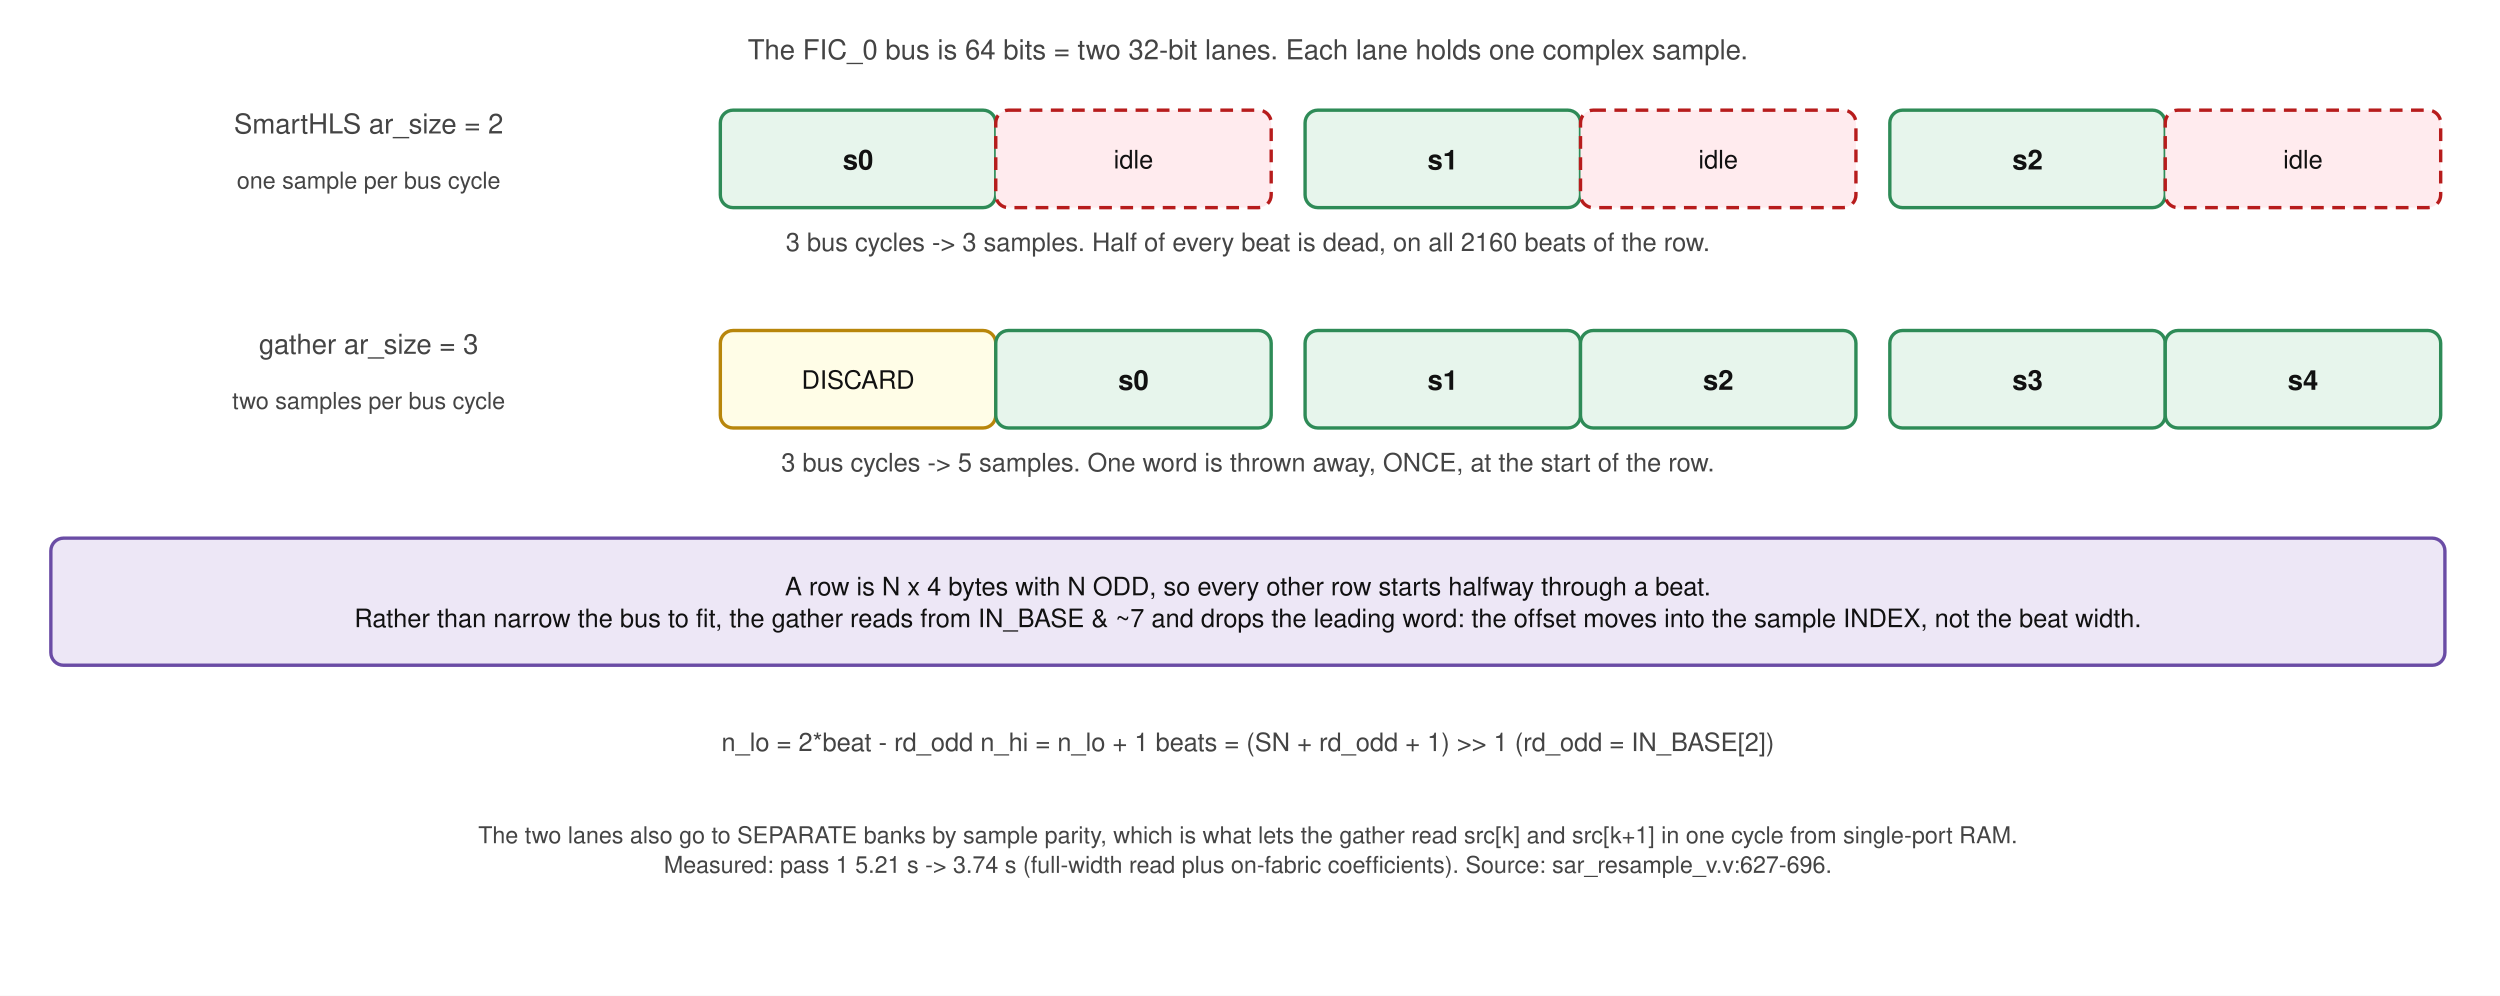
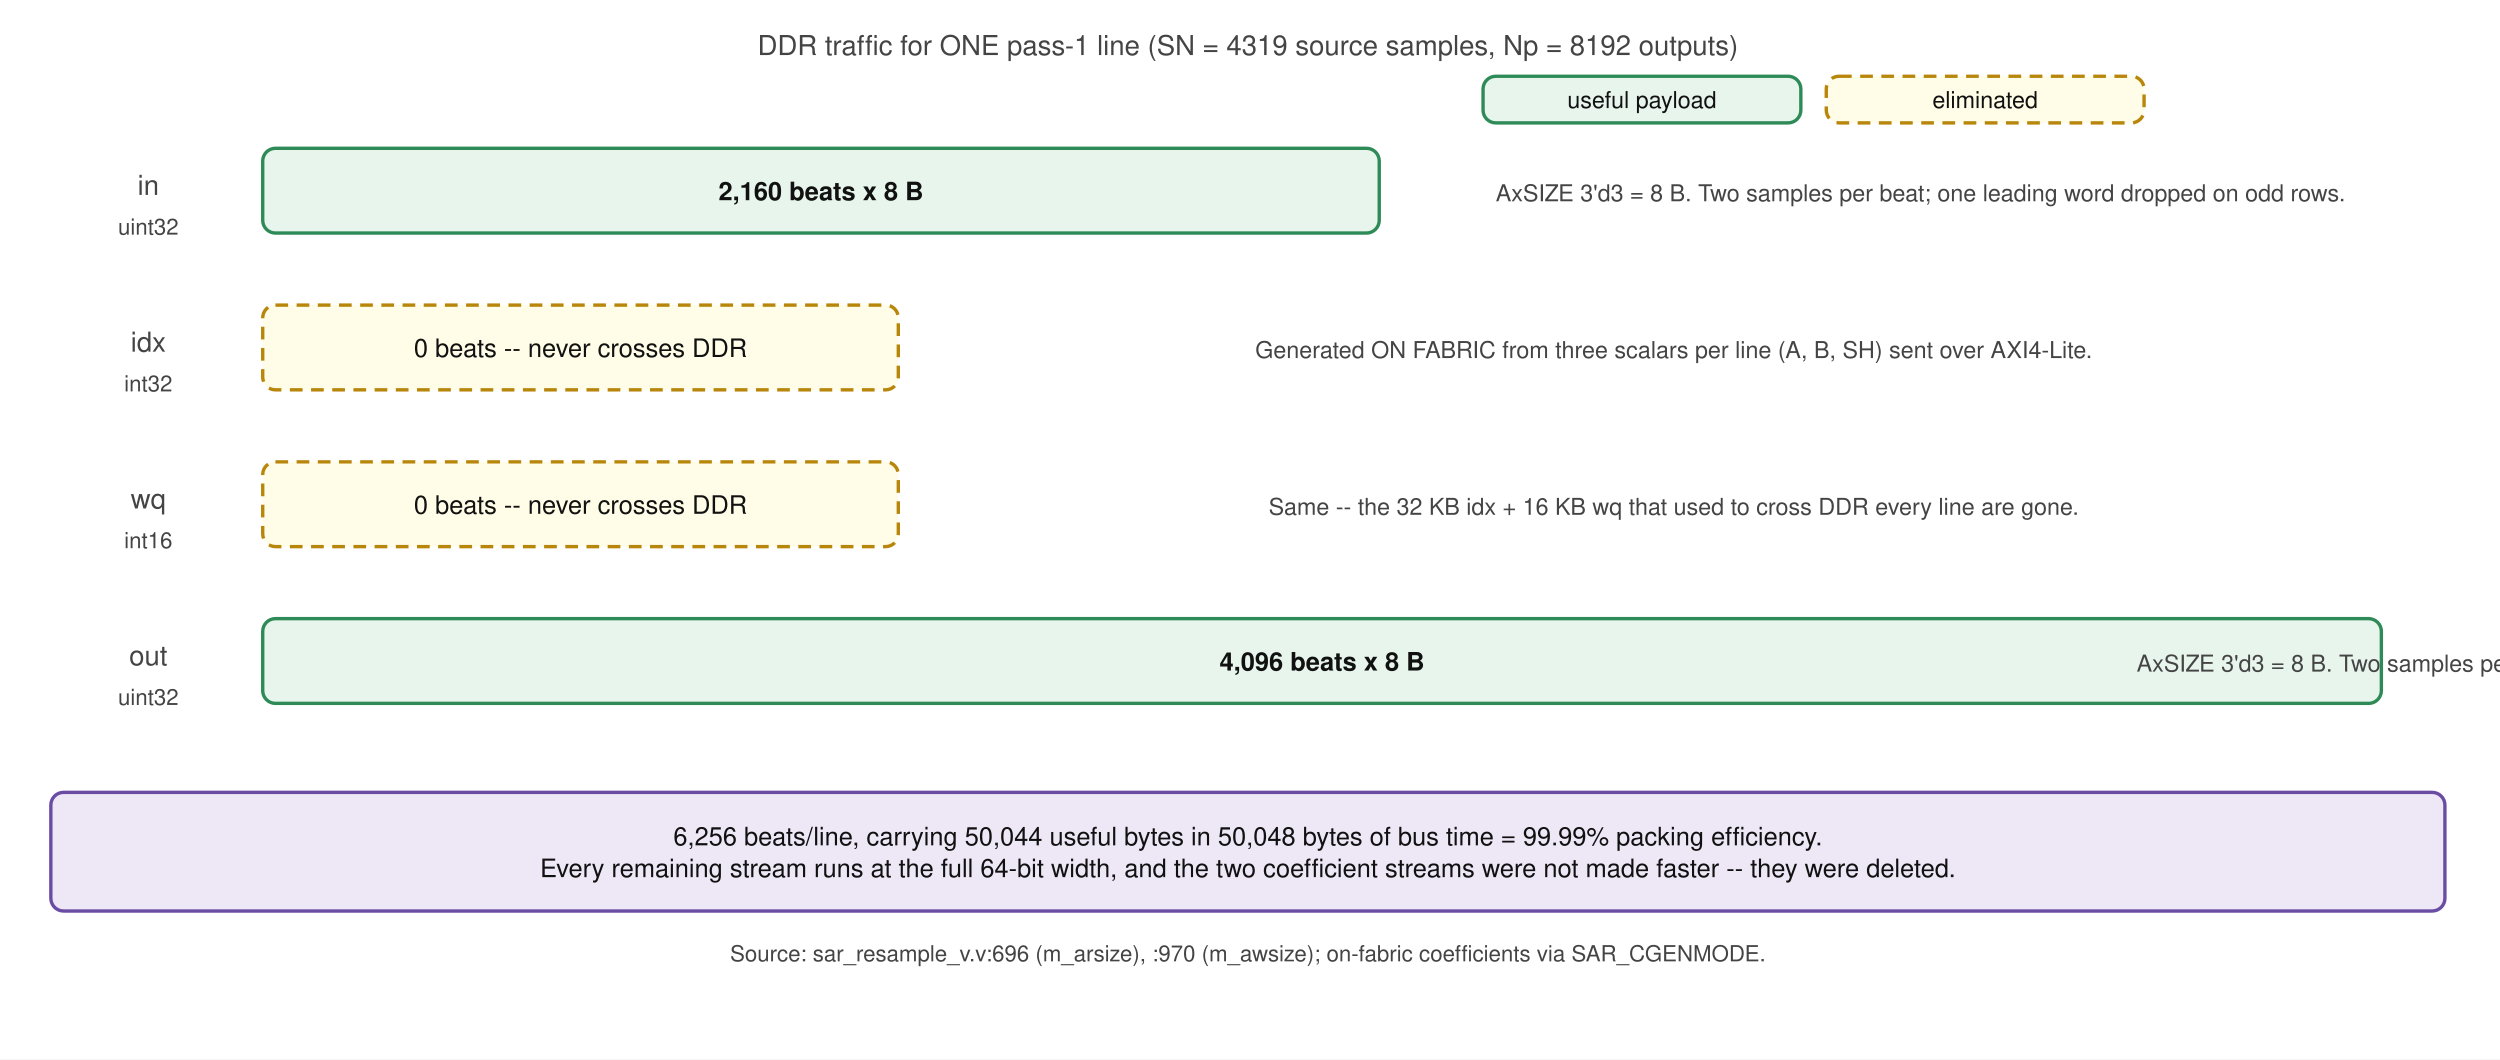
- <svg xmlns="http://www.w3.org/2000/svg" width="1180" height="470" viewBox="0 0 1180 470" content="&lt;mxfile host=&quot;make_diagrams.py&quot; type=&quot;device&quot;&gt;&lt;diagram name=&quot;AXI beat packing&quot; id=&quot;d0&quot;&gt;&lt;mxGraphModel dx=&quot;800&quot; dy=&quot;600&quot; grid=&quot;1&quot; gridSize=&quot;10&quot; guides=&quot;1&quot; tooltips=&quot;1&quot; connect=&quot;1&quot; arrows=&quot;1&quot; fold=&quot;1&quot; page=&quot;1&quot; pageScale=&quot;1&quot; pageWidth=&quot;1180&quot; pageHeight=&quot;470&quot; math=&quot;0&quot; shadow=&quot;0&quot;&gt;&lt;root&gt;&lt;mxCell id=&quot;0&quot; /&gt;&lt;mxCell id=&quot;1&quot; parent=&quot;0&quot; /&gt;&lt;mxCell id=&quot;t&quot; value=&quot;The FIC_0 bus is 64 bits = two 32-bit lanes. Each lane holds one complex sample.&quot; style=&quot;text;html=1;strokeColor=none;fillColor=none;align=center;verticalAlign=middle;fontSize=13;fontFamily=Helvetica;&quot; vertex=&quot;1&quot; parent=&quot;1&quot;&gt;&lt;mxGeometry x=&quot;24&quot; y=&quot;12&quot; width=&quot;1130&quot; height=&quot;22&quot; as=&quot;geometry&quot; /&gt;&lt;/mxCell&gt;&lt;mxCell id=&quot;h1&quot; value=&quot;SmartHLS   ar_size = 2&quot; style=&quot;text;html=1;strokeColor=none;fillColor=none;align=center;verticalAlign=middle;fontSize=13;fontFamily=Helvetica;&quot; vertex=&quot;1&quot; parent=&quot;1&quot;&gt;&lt;mxGeometry x=&quot;24&quot; y=&quot;48&quot; width=&quot;300&quot; height=&quot;20&quot; as=&quot;geometry&quot; /&gt;&lt;/mxCell&gt;&lt;mxCell id=&quot;h1b&quot; value=&quot;one sample per bus cycle&quot; style=&quot;text;html=1;strokeColor=none;fillColor=none;align=center;verticalAlign=middle;fontSize=11;fontFamily=Helvetica;&quot; vertex=&quot;1&quot; parent=&quot;1&quot;&gt;&lt;mxGeometry x=&quot;24&quot; y=&quot;68&quot; width=&quot;300&quot; height=&quot;34&quot; as=&quot;geometry&quot; /&gt;&lt;/mxCell&gt;&lt;mxCell id=&quot;o0&quot; value=&quot;s0&quot; style=&quot;rounded=1;whiteSpace=wrap;html=1;fillColor=#E7F5EC;strokeColor=#2E8B57;fontSize=13;fontFamily=Helvetica;align=center;verticalAlign=middle;fontStyle=1;&quot; vertex=&quot;1&quot; parent=&quot;1&quot;&gt;&lt;mxGeometry x=&quot;340&quot; y=&quot;52&quot; width=&quot;130&quot; height=&quot;46&quot; as=&quot;geometry&quot; /&gt;&lt;/mxCell&gt;&lt;mxCell id=&quot;ow0&quot; value=&quot;idle&quot; style=&quot;rounded=1;whiteSpace=wrap;html=1;fillColor=#FFEBEE;strokeColor=#B71C1C;fontSize=12;fontFamily=Helvetica;align=center;verticalAlign=middle;dashed=1;&quot; vertex=&quot;1&quot; parent=&quot;1&quot;&gt;&lt;mxGeometry x=&quot;470&quot; y=&quot;52&quot; width=&quot;130&quot; height=&quot;46&quot; as=&quot;geometry&quot; /&gt;&lt;/mxCell&gt;&lt;mxCell id=&quot;o1&quot; value=&quot;s1&quot; style=&quot;rounded=1;whiteSpace=wrap;html=1;fillColor=#E7F5EC;strokeColor=#2E8B57;fontSize=13;fontFamily=Helvetica;align=center;verticalAlign=middle;fontStyle=1;&quot; vertex=&quot;1&quot; parent=&quot;1&quot;&gt;&lt;mxGeometry x=&quot;616&quot; y=&quot;52&quot; width=&quot;130&quot; height=&quot;46&quot; as=&quot;geometry&quot; /&gt;&lt;/mxCell&gt;&lt;mxCell id=&quot;ow1&quot; value=&quot;idle&quot; style=&quot;rounded=1;whiteSpace=wrap;html=1;fillColor=#FFEBEE;strokeColor=#B71C1C;fontSize=12;fontFamily=Helvetica;align=center;verticalAlign=middle;dashed=1;&quot; vertex=&quot;1&quot; parent=&quot;1&quot;&gt;&lt;mxGeometry x=&quot;746&quot; y=&quot;52&quot; width=&quot;130&quot; height=&quot;46&quot; as=&quot;geometry&quot; /&gt;&lt;/mxCell&gt;&lt;mxCell id=&quot;o2&quot; value=&quot;s2&quot; style=&quot;rounded=1;whiteSpace=wrap;html=1;fillColor=#E7F5EC;strokeColor=#2E8B57;fontSize=13;fontFamily=Helvetica;align=center;verticalAlign=middle;fontStyle=1;&quot; vertex=&quot;1&quot; parent=&quot;1&quot;&gt;&lt;mxGeometry x=&quot;892&quot; y=&quot;52&quot; width=&quot;130&quot; height=&quot;46&quot; as=&quot;geometry&quot; /&gt;&lt;/mxCell&gt;&lt;mxCell id=&quot;ow2&quot; value=&quot;idle&quot; style=&quot;rounded=1;whiteSpace=wrap;html=1;fillColor=#FFEBEE;strokeColor=#B71C1C;fontSize=12;fontFamily=Helvetica;align=center;verticalAlign=middle;dashed=1;&quot; vertex=&quot;1&quot; parent=&quot;1&quot;&gt;&lt;mxGeometry x=&quot;1022&quot; y=&quot;52&quot; width=&quot;130&quot; height=&quot;46&quot; as=&quot;geometry&quot; /&gt;&lt;/mxCell&gt;&lt;mxCell id=&quot;n1&quot; value=&quot;3 bus cycles  -&amp;gt;  3 samples.   Half of every beat is dead, on all 2160 beats of the row.&quot; style=&quot;text;html=1;strokeColor=none;fillColor=none;align=center;verticalAlign=middle;fontSize=12;fontFamily=Helvetica;&quot; vertex=&quot;1&quot; parent=&quot;1&quot;&gt;&lt;mxGeometry x=&quot;24&quot; y=&quot;104&quot; width=&quot;1130&quot; height=&quot;20&quot; as=&quot;geometry&quot; /&gt;&lt;/mxCell&gt;&lt;mxCell id=&quot;h2&quot; value=&quot;gather   ar_size = 3&quot; style=&quot;text;html=1;strokeColor=none;fillColor=none;align=center;verticalAlign=middle;fontSize=13;fontFamily=Helvetica;&quot; vertex=&quot;1&quot; parent=&quot;1&quot;&gt;&lt;mxGeometry x=&quot;24&quot; y=&quot;152&quot; width=&quot;300&quot; height=&quot;20&quot; as=&quot;geometry&quot; /&gt;&lt;/mxCell&gt;&lt;mxCell id=&quot;h2b&quot; value=&quot;two samples per bus cycle&quot; style=&quot;text;html=1;strokeColor=none;fillColor=none;align=center;verticalAlign=middle;fontSize=11;fontFamily=Helvetica;&quot; vertex=&quot;1&quot; parent=&quot;1&quot;&gt;&lt;mxGeometry x=&quot;24&quot; y=&quot;172&quot; width=&quot;300&quot; height=&quot;34&quot; as=&quot;geometry&quot; /&gt;&lt;/mxCell&gt;&lt;mxCell id=&quot;nl0&quot; value=&quot;DISCARD&quot; style=&quot;rounded=1;whiteSpace=wrap;html=1;fillColor=#FFFDE7;strokeColor=#B8860B;fontSize=12;fontFamily=Helvetica;align=center;verticalAlign=middle;&quot; vertex=&quot;1&quot; parent=&quot;1&quot;&gt;&lt;mxGeometry x=&quot;340&quot; y=&quot;156&quot; width=&quot;130&quot; height=&quot;46&quot; as=&quot;geometry&quot; /&gt;&lt;/mxCell&gt;&lt;mxCell id=&quot;nh0&quot; value=&quot;s0&quot; style=&quot;rounded=1;whiteSpace=wrap;html=1;fillColor=#E7F5EC;strokeColor=#2E8B57;fontSize=13;fontFamily=Helvetica;align=center;verticalAlign=middle;fontStyle=1;&quot; vertex=&quot;1&quot; parent=&quot;1&quot;&gt;&lt;mxGeometry x=&quot;470&quot; y=&quot;156&quot; width=&quot;130&quot; height=&quot;46&quot; as=&quot;geometry&quot; /&gt;&lt;/mxCell&gt;&lt;mxCell id=&quot;nl1&quot; value=&quot;s1&quot; style=&quot;rounded=1;whiteSpace=wrap;html=1;fillColor=#E7F5EC;strokeColor=#2E8B57;fontSize=13;fontFamily=Helvetica;align=center;verticalAlign=middle;fontStyle=1;&quot; vertex=&quot;1&quot; parent=&quot;1&quot;&gt;&lt;mxGeometry x=&quot;616&quot; y=&quot;156&quot; width=&quot;130&quot; height=&quot;46&quot; as=&quot;geometry&quot; /&gt;&lt;/mxCell&gt;&lt;mxCell id=&quot;nh1&quot; value=&quot;s2&quot; style=&quot;rounded=1;whiteSpace=wrap;html=1;fillColor=#E7F5EC;strokeColor=#2E8B57;fontSize=13;fontFamily=Helvetica;align=center;verticalAlign=middle;fontStyle=1;&quot; vertex=&quot;1&quot; parent=&quot;1&quot;&gt;&lt;mxGeometry x=&quot;746&quot; y=&quot;156&quot; width=&quot;130&quot; height=&quot;46&quot; as=&quot;geometry&quot; /&gt;&lt;/mxCell&gt;&lt;mxCell id=&quot;nl2&quot; value=&quot;s3&quot; style=&quot;rounded=1;whiteSpace=wrap;html=1;fillColor=#E7F5EC;strokeColor=#2E8B57;fontSize=13;fontFamily=Helvetica;align=center;verticalAlign=middle;fontStyle=1;&quot; vertex=&quot;1&quot; parent=&quot;1&quot;&gt;&lt;mxGeometry x=&quot;892&quot; y=&quot;156&quot; width=&quot;130&quot; height=&quot;46&quot; as=&quot;geometry&quot; /&gt;&lt;/mxCell&gt;&lt;mxCell id=&quot;nh2&quot; value=&quot;s4&quot; style=&quot;rounded=1;whiteSpace=wrap;html=1;fillColor=#E7F5EC;strokeColor=#2E8B57;fontSize=13;fontFamily=Helvetica;align=center;verticalAlign=middle;fontStyle=1;&quot; vertex=&quot;1&quot; parent=&quot;1&quot;&gt;&lt;mxGeometry x=&quot;1022&quot; y=&quot;156&quot; width=&quot;130&quot; height=&quot;46&quot; as=&quot;geometry&quot; /&gt;&lt;/mxCell&gt;&lt;mxCell id=&quot;n2&quot; value=&quot;3 bus cycles  -&amp;gt;  5 samples.   One word is thrown away, ONCE, at the start of the row.&quot; style=&quot;text;html=1;strokeColor=none;fillColor=none;align=center;verticalAlign=middle;fontSize=12;fontFamily=Helvetica;&quot; vertex=&quot;1&quot; parent=&quot;1&quot;&gt;&lt;mxGeometry x=&quot;24&quot; y=&quot;208&quot; width=&quot;1130&quot; height=&quot;20&quot; as=&quot;geometry&quot; /&gt;&lt;/mxCell&gt;&lt;mxCell id=&quot;w&quot; value=&quot;A row is N x 4 bytes with N ODD, so every other row starts halfway through a beat.&amp;#10;Rather than narrow the bus to fit, the gather reads from IN_BASE &amp;amp; ~7 and drops the leading word: the offset moves into the sample INDEX, not the beat width.&quot; style=&quot;rounded=1;whiteSpace=wrap;html=1;fillColor=#EDE7F6;strokeColor=#6A4CA5;fontSize=12;fontFamily=Helvetica;align=center;verticalAlign=middle;&quot; vertex=&quot;1&quot; parent=&quot;1&quot;&gt;&lt;mxGeometry x=&quot;24&quot; y=&quot;254&quot; width=&quot;1130&quot; height=&quot;60&quot; as=&quot;geometry&quot; /&gt;&lt;/mxCell&gt;&lt;mxCell id=&quot;f&quot; value=&quot;n_lo = 2*beat - rd_odd      n_hi = n_lo + 1      beats = (SN + rd_odd + 1) &amp;gt;&amp;gt; 1          (rd_odd = IN_BASE[2])&quot; style=&quot;text;html=1;strokeColor=none;fillColor=none;align=center;verticalAlign=middle;fontSize=12;fontFamily=Helvetica;&quot; vertex=&quot;1&quot; parent=&quot;1&quot;&gt;&lt;mxGeometry x=&quot;24&quot; y=&quot;330&quot; width=&quot;1130&quot; height=&quot;40&quot; as=&quot;geometry&quot; /&gt;&lt;/mxCell&gt;&lt;mxCell id=&quot;f2&quot; value=&quot;The two lanes also go to SEPARATE banks by sample parity, which is what lets the gather read src[k] and src[k+1] in one cycle from single-port RAM.&amp;#10;Measured: pass 1 5.21 s -&amp;gt; 3.74 s (full-width read plus on-fabric coefficients). Source: sar_resample_v.v:627-696.&quot; style=&quot;text;html=1;strokeColor=none;fillColor=none;align=center;verticalAlign=middle;fontSize=11;fontFamily=Helvetica;&quot; vertex=&quot;1&quot; parent=&quot;1&quot;&gt;&lt;mxGeometry x=&quot;24&quot; y=&quot;380&quot; width=&quot;1130&quot; height=&quot;42&quot; as=&quot;geometry&quot; /&gt;&lt;/mxCell&gt;&lt;/root&gt;&lt;/mxGraphModel&gt;&lt;/diagram&gt;&lt;/mxfile&gt;">
+ <svg xmlns="http://www.w3.org/2000/svg" width="1180" height="500" viewBox="0 0 1180 500" content="&lt;mxfile host=&quot;make_diagrams.py&quot; type=&quot;device&quot;&gt;&lt;diagram name=&quot;AXI beat packing&quot; id=&quot;d0&quot;&gt;&lt;mxGraphModel dx=&quot;800&quot; dy=&quot;600&quot; grid=&quot;1&quot; gridSize=&quot;10&quot; guides=&quot;1&quot; tooltips=&quot;1&quot; connect=&quot;1&quot; arrows=&quot;1&quot; fold=&quot;1&quot; page=&quot;1&quot; pageScale=&quot;1&quot; pageWidth=&quot;1180&quot; pageHeight=&quot;500&quot; math=&quot;0&quot; shadow=&quot;0&quot;&gt;&lt;root&gt;&lt;mxCell id=&quot;0&quot; /&gt;&lt;mxCell id=&quot;1&quot; parent=&quot;0&quot; /&gt;&lt;mxCell id=&quot;t&quot; value=&quot;DDR traffic for ONE pass-1 line   (SN = 4319 source samples, Np = 8192 outputs)&quot; style=&quot;text;html=1;strokeColor=none;fillColor=none;align=center;verticalAlign=middle;fontSize=13;fontFamily=Helvetica;&quot; vertex=&quot;1&quot; parent=&quot;1&quot;&gt;&lt;mxGeometry x=&quot;24&quot; y=&quot;10&quot; width=&quot;1130&quot; height=&quot;22&quot; as=&quot;geometry&quot; /&gt;&lt;/mxCell&gt;&lt;mxCell id=&quot;k1&quot; value=&quot;useful payload&quot; style=&quot;rounded=1;whiteSpace=wrap;html=1;fillColor=#E7F5EC;strokeColor=#2E8B57;fontSize=11;fontFamily=Helvetica;align=center;verticalAlign=middle;&quot; vertex=&quot;1&quot; parent=&quot;1&quot;&gt;&lt;mxGeometry x=&quot;700&quot; y=&quot;36&quot; width=&quot;150&quot; height=&quot;22&quot; as=&quot;geometry&quot; /&gt;&lt;/mxCell&gt;&lt;mxCell id=&quot;k2&quot; value=&quot;eliminated&quot; style=&quot;rounded=1;whiteSpace=wrap;html=1;fillColor=#FFFDE7;strokeColor=#B8860B;fontSize=11;fontFamily=Helvetica;align=center;verticalAlign=middle;dashed=1;&quot; vertex=&quot;1&quot; parent=&quot;1&quot;&gt;&lt;mxGeometry x=&quot;862&quot; y=&quot;36&quot; width=&quot;150&quot; height=&quot;22&quot; as=&quot;geometry&quot; /&gt;&lt;/mxCell&gt;&lt;mxCell id=&quot;l0&quot; value=&quot;in&quot; style=&quot;text;html=1;strokeColor=none;fillColor=none;align=center;verticalAlign=middle;fontSize=13;fontFamily=Helvetica;&quot; vertex=&quot;1&quot; parent=&quot;1&quot;&gt;&lt;mxGeometry x=&quot;24&quot; y=&quot;76&quot; width=&quot;92&quot; height=&quot;22&quot; as=&quot;geometry&quot; /&gt;&lt;/mxCell&gt;&lt;mxCell id=&quot;s0&quot; value=&quot;uint32&quot; style=&quot;text;html=1;strokeColor=none;fillColor=none;align=center;verticalAlign=middle;fontSize=10.5;fontFamily=Helvetica;&quot; vertex=&quot;1&quot; parent=&quot;1&quot;&gt;&lt;mxGeometry x=&quot;24&quot; y=&quot;98&quot; width=&quot;92&quot; height=&quot;18&quot; as=&quot;geometry&quot; /&gt;&lt;/mxCell&gt;&lt;mxCell id=&quot;b0&quot; value=&quot;2,160 beats  x  8 B&quot; style=&quot;rounded=1;whiteSpace=wrap;html=1;fillColor=#E7F5EC;strokeColor=#2E8B57;fontSize=12;fontFamily=Helvetica;align=center;verticalAlign=middle;fontStyle=1;&quot; vertex=&quot;1&quot; parent=&quot;1&quot;&gt;&lt;mxGeometry x=&quot;124&quot; y=&quot;70&quot; width=&quot;527&quot; height=&quot;40&quot; as=&quot;geometry&quot; /&gt;&lt;/mxCell&gt;&lt;mxCell id=&quot;n0&quot; value=&quot;AxSIZE 3'd3 = 8 B. Two samples per beat; one leading word dropped on odd rows.&quot; style=&quot;text;html=1;strokeColor=none;fillColor=none;align=center;verticalAlign=middle;fontSize=11;fontFamily=Helvetica;&quot; vertex=&quot;1&quot; parent=&quot;1&quot;&gt;&lt;mxGeometry x=&quot;663&quot; y=&quot;74&quot; width=&quot;487&quot; height=&quot;34&quot; as=&quot;geometry&quot; /&gt;&lt;/mxCell&gt;&lt;mxCell id=&quot;l1&quot; value=&quot;idx&quot; style=&quot;text;html=1;strokeColor=none;fillColor=none;align=center;verticalAlign=middle;fontSize=13;fontFamily=Helvetica;&quot; vertex=&quot;1&quot; parent=&quot;1&quot;&gt;&lt;mxGeometry x=&quot;24&quot; y=&quot;150&quot; width=&quot;92&quot; height=&quot;22&quot; as=&quot;geometry&quot; /&gt;&lt;/mxCell&gt;&lt;mxCell id=&quot;s1&quot; value=&quot;int32&quot; style=&quot;text;html=1;strokeColor=none;fillColor=none;align=center;verticalAlign=middle;fontSize=10.5;fontFamily=Helvetica;&quot; vertex=&quot;1&quot; parent=&quot;1&quot;&gt;&lt;mxGeometry x=&quot;24&quot; y=&quot;172&quot; width=&quot;92&quot; height=&quot;18&quot; as=&quot;geometry&quot; /&gt;&lt;/mxCell&gt;&lt;mxCell id=&quot;b1&quot; value=&quot;0 beats -- never crosses DDR&quot; style=&quot;rounded=1;whiteSpace=wrap;html=1;fillColor=#FFFDE7;strokeColor=#B8860B;fontSize=12;fontFamily=Helvetica;align=center;verticalAlign=middle;dashed=1;&quot; vertex=&quot;1&quot; parent=&quot;1&quot;&gt;&lt;mxGeometry x=&quot;124&quot; y=&quot;144&quot; width=&quot;300&quot; height=&quot;40&quot; as=&quot;geometry&quot; /&gt;&lt;/mxCell&gt;&lt;mxCell id=&quot;n1&quot; value=&quot;Generated ON FABRIC from three scalars per line (A, B, SH) sent over AXI4-Lite.&quot; style=&quot;text;html=1;strokeColor=none;fillColor=none;align=center;verticalAlign=middle;fontSize=11;fontFamily=Helvetica;&quot; vertex=&quot;1&quot; parent=&quot;1&quot;&gt;&lt;mxGeometry x=&quot;440&quot; y=&quot;148&quot; width=&quot;700&quot; height=&quot;34&quot; as=&quot;geometry&quot; /&gt;&lt;/mxCell&gt;&lt;mxCell id=&quot;l2&quot; value=&quot;wq&quot; style=&quot;text;html=1;strokeColor=none;fillColor=none;align=center;verticalAlign=middle;fontSize=13;fontFamily=Helvetica;&quot; vertex=&quot;1&quot; parent=&quot;1&quot;&gt;&lt;mxGeometry x=&quot;24&quot; y=&quot;224&quot; width=&quot;92&quot; height=&quot;22&quot; as=&quot;geometry&quot; /&gt;&lt;/mxCell&gt;&lt;mxCell id=&quot;s2&quot; value=&quot;int16&quot; style=&quot;text;html=1;strokeColor=none;fillColor=none;align=center;verticalAlign=middle;fontSize=10.5;fontFamily=Helvetica;&quot; vertex=&quot;1&quot; parent=&quot;1&quot;&gt;&lt;mxGeometry x=&quot;24&quot; y=&quot;246&quot; width=&quot;92&quot; height=&quot;18&quot; as=&quot;geometry&quot; /&gt;&lt;/mxCell&gt;&lt;mxCell id=&quot;b2&quot; value=&quot;0 beats -- never crosses DDR&quot; style=&quot;rounded=1;whiteSpace=wrap;html=1;fillColor=#FFFDE7;strokeColor=#B8860B;fontSize=12;fontFamily=Helvetica;align=center;verticalAlign=middle;dashed=1;&quot; vertex=&quot;1&quot; parent=&quot;1&quot;&gt;&lt;mxGeometry x=&quot;124&quot; y=&quot;218&quot; width=&quot;300&quot; height=&quot;40&quot; as=&quot;geometry&quot; /&gt;&lt;/mxCell&gt;&lt;mxCell id=&quot;n2&quot; value=&quot;Same -- the 32 KB idx + 16 KB wq that used to cross DDR every line are gone.&quot; style=&quot;text;html=1;strokeColor=none;fillColor=none;align=center;verticalAlign=middle;fontSize=11;fontFamily=Helvetica;&quot; vertex=&quot;1&quot; parent=&quot;1&quot;&gt;&lt;mxGeometry x=&quot;440&quot; y=&quot;222&quot; width=&quot;700&quot; height=&quot;34&quot; as=&quot;geometry&quot; /&gt;&lt;/mxCell&gt;&lt;mxCell id=&quot;l3&quot; value=&quot;out&quot; style=&quot;text;html=1;strokeColor=none;fillColor=none;align=center;verticalAlign=middle;fontSize=13;fontFamily=Helvetica;&quot; vertex=&quot;1&quot; parent=&quot;1&quot;&gt;&lt;mxGeometry x=&quot;24&quot; y=&quot;298&quot; width=&quot;92&quot; height=&quot;22&quot; as=&quot;geometry&quot; /&gt;&lt;/mxCell&gt;&lt;mxCell id=&quot;s3&quot; value=&quot;uint32&quot; style=&quot;text;html=1;strokeColor=none;fillColor=none;align=center;verticalAlign=middle;fontSize=10.5;fontFamily=Helvetica;&quot; vertex=&quot;1&quot; parent=&quot;1&quot;&gt;&lt;mxGeometry x=&quot;24&quot; y=&quot;320&quot; width=&quot;92&quot; height=&quot;18&quot; as=&quot;geometry&quot; /&gt;&lt;/mxCell&gt;&lt;mxCell id=&quot;b3&quot; value=&quot;4,096 beats  x  8 B&quot; style=&quot;rounded=1;whiteSpace=wrap;html=1;fillColor=#E7F5EC;strokeColor=#2E8B57;fontSize=12;fontFamily=Helvetica;align=center;verticalAlign=middle;fontStyle=1;&quot; vertex=&quot;1&quot; parent=&quot;1&quot;&gt;&lt;mxGeometry x=&quot;124&quot; y=&quot;292&quot; width=&quot;1000&quot; height=&quot;40&quot; as=&quot;geometry&quot; /&gt;&lt;/mxCell&gt;&lt;mxCell id=&quot;n3&quot; value=&quot;AxSIZE 3'd3 = 8 B. Two samples per beat, fully packed.&quot; style=&quot;text;html=1;strokeColor=none;fillColor=none;align=center;verticalAlign=middle;fontSize=11;fontFamily=Helvetica;&quot; vertex=&quot;1&quot; parent=&quot;1&quot;&gt;&lt;mxGeometry x=&quot;1136&quot; y=&quot;296&quot; width=&quot;14&quot; height=&quot;34&quot; as=&quot;geometry&quot; /&gt;&lt;/mxCell&gt;&lt;mxCell id=&quot;sum&quot; value=&quot;6,256 beats/line, carrying 50,044 useful bytes in 50,048 bytes of bus time  =  99.99% packing efficiency.&amp;#10;Every remaining stream runs at the full 64-bit width, and the two coefficient streams were not made faster -- they were deleted.&quot; style=&quot;rounded=1;whiteSpace=wrap;html=1;fillColor=#EDE7F6;strokeColor=#6A4CA5;fontSize=12;fontFamily=Helvetica;align=center;verticalAlign=middle;&quot; vertex=&quot;1&quot; parent=&quot;1&quot;&gt;&lt;mxGeometry x=&quot;24&quot; y=&quot;374&quot; width=&quot;1130&quot; height=&quot;56&quot; as=&quot;geometry&quot; /&gt;&lt;/mxCell&gt;&lt;mxCell id=&quot;f&quot; value=&quot;Source: sar_resample_v.v:696 (m_arsize), :970 (m_awsize); on-fabric coefficients via SAR_CGENMODE.&quot; style=&quot;text;html=1;strokeColor=none;fillColor=none;align=center;verticalAlign=middle;fontSize=10.5;fontFamily=Helvetica;&quot; vertex=&quot;1&quot; parent=&quot;1&quot;&gt;&lt;mxGeometry x=&quot;24&quot; y=&quot;440&quot; width=&quot;1130&quot; height=&quot;20&quot; as=&quot;geometry&quot; /&gt;&lt;/mxCell&gt;&lt;/root&gt;&lt;/mxGraphModel&gt;&lt;/diagram&gt;&lt;/mxfile&gt;">
  <rect width="100%" height="100%" fill="#FFFFFF" />
  <defs>
    <marker id="ah" markerWidth="10" markerHeight="8" refX="9" refY="4" orient="auto" markerUnits="strokeWidth">
      <path d="M0,0 L10,4 L0,8 z" fill="#444444" />
    </marker>
    <marker id="ahr" markerWidth="10" markerHeight="8" refX="1" refY="4" orient="auto" markerUnits="strokeWidth">
      <path d="M10,0 L0,4 L10,8 z" fill="#444444" />
    </marker>
  </defs>
-   <text x="589.0" y="28.0" text-anchor="middle" font-family="Helvetica,Arial,sans-serif" font-size="13" font-weight="400" fill="#444">The FIC_0 bus is 64 bits = two 32-bit lanes. Each lane holds one complex sample.</text>
-   <text x="174.0" y="63.0" text-anchor="middle" font-family="Helvetica,Arial,sans-serif" font-size="13" font-weight="400" fill="#444">SmartHLS   ar_size = 2</text>
-   <text x="174.0" y="89.0" text-anchor="middle" font-family="Helvetica,Arial,sans-serif" font-size="11" font-weight="400" fill="#444">one sample per bus cycle</text>
-   <rect x="340" y="52" width="130" height="46" rx="6" fill="#E7F5EC" stroke="#2E8B57" stroke-width="1.6" />
-   <text x="405.0" y="80.0" text-anchor="middle" font-family="Helvetica,Arial,sans-serif" font-size="13" font-weight="600" fill="#111">s0</text>
-   <rect x="470" y="52" width="130" height="46" rx="6" fill="#FFEBEE" stroke="#B71C1C" stroke-width="1.6" stroke-dasharray="6 4" />
-   <text x="535.0" y="79.5" text-anchor="middle" font-family="Helvetica,Arial,sans-serif" font-size="12" font-weight="400" fill="#111">idle</text>
-   <rect x="616" y="52" width="130" height="46" rx="6" fill="#E7F5EC" stroke="#2E8B57" stroke-width="1.6" />
-   <text x="681.0" y="80.0" text-anchor="middle" font-family="Helvetica,Arial,sans-serif" font-size="13" font-weight="600" fill="#111">s1</text>
-   <rect x="746" y="52" width="130" height="46" rx="6" fill="#FFEBEE" stroke="#B71C1C" stroke-width="1.6" stroke-dasharray="6 4" />
-   <text x="811.0" y="79.5" text-anchor="middle" font-family="Helvetica,Arial,sans-serif" font-size="12" font-weight="400" fill="#111">idle</text>
-   <rect x="892" y="52" width="130" height="46" rx="6" fill="#E7F5EC" stroke="#2E8B57" stroke-width="1.6" />
-   <text x="957.0" y="80.0" text-anchor="middle" font-family="Helvetica,Arial,sans-serif" font-size="13" font-weight="600" fill="#111">s2</text>
-   <rect x="1022" y="52" width="130" height="46" rx="6" fill="#FFEBEE" stroke="#B71C1C" stroke-width="1.6" stroke-dasharray="6 4" />
-   <text x="1087.0" y="79.5" text-anchor="middle" font-family="Helvetica,Arial,sans-serif" font-size="12" font-weight="400" fill="#111">idle</text>
-   <text x="589.0" y="118.5" text-anchor="middle" font-family="Helvetica,Arial,sans-serif" font-size="12" font-weight="400" fill="#444">3 bus cycles  -&gt;  3 samples.   Half of every beat is dead, on all 2160 beats of the row.</text>
-   <text x="174.0" y="167.0" text-anchor="middle" font-family="Helvetica,Arial,sans-serif" font-size="13" font-weight="400" fill="#444">gather   ar_size = 3</text>
-   <text x="174.0" y="193.0" text-anchor="middle" font-family="Helvetica,Arial,sans-serif" font-size="11" font-weight="400" fill="#444">two samples per bus cycle</text>
-   <rect x="340" y="156" width="130" height="46" rx="6" fill="#FFFDE7" stroke="#B8860B" stroke-width="1.6" />
-   <text x="405.0" y="183.5" text-anchor="middle" font-family="Helvetica,Arial,sans-serif" font-size="12" font-weight="400" fill="#111">DISCARD</text>
-   <rect x="470" y="156" width="130" height="46" rx="6" fill="#E7F5EC" stroke="#2E8B57" stroke-width="1.6" />
-   <text x="535.0" y="184.0" text-anchor="middle" font-family="Helvetica,Arial,sans-serif" font-size="13" font-weight="600" fill="#111">s0</text>
-   <rect x="616" y="156" width="130" height="46" rx="6" fill="#E7F5EC" stroke="#2E8B57" stroke-width="1.6" />
-   <text x="681.0" y="184.0" text-anchor="middle" font-family="Helvetica,Arial,sans-serif" font-size="13" font-weight="600" fill="#111">s1</text>
-   <rect x="746" y="156" width="130" height="46" rx="6" fill="#E7F5EC" stroke="#2E8B57" stroke-width="1.6" />
-   <text x="811.0" y="184.0" text-anchor="middle" font-family="Helvetica,Arial,sans-serif" font-size="13" font-weight="600" fill="#111">s2</text>
-   <rect x="892" y="156" width="130" height="46" rx="6" fill="#E7F5EC" stroke="#2E8B57" stroke-width="1.6" />
-   <text x="957.0" y="184.0" text-anchor="middle" font-family="Helvetica,Arial,sans-serif" font-size="13" font-weight="600" fill="#111">s3</text>
-   <rect x="1022" y="156" width="130" height="46" rx="6" fill="#E7F5EC" stroke="#2E8B57" stroke-width="1.6" />
-   <text x="1087.0" y="184.0" text-anchor="middle" font-family="Helvetica,Arial,sans-serif" font-size="13" font-weight="600" fill="#111">s4</text>
-   <text x="589.0" y="222.5" text-anchor="middle" font-family="Helvetica,Arial,sans-serif" font-size="12" font-weight="400" fill="#444">3 bus cycles  -&gt;  5 samples.   One word is thrown away, ONCE, at the start of the row.</text>
-   <rect x="24" y="254" width="1130" height="60" rx="6" fill="#EDE7F6" stroke="#6A4CA5" stroke-width="1.6" />
-   <text x="589.0" y="281.0" text-anchor="middle" font-family="Helvetica,Arial,sans-serif" font-size="12" font-weight="400" fill="#111">A row is N x 4 bytes with N ODD, so every other row starts halfway through a beat.</text>
-   <text x="589.0" y="296.0" text-anchor="middle" font-family="Helvetica,Arial,sans-serif" font-size="12" font-weight="400" fill="#111">Rather than narrow the bus to fit, the gather reads from IN_BASE &amp; ~7 and drops the leading word: the offset moves into the sample INDEX, not the beat width.</text>
-   <text x="589.0" y="354.5" text-anchor="middle" font-family="Helvetica,Arial,sans-serif" font-size="12" font-weight="400" fill="#444">n_lo = 2*beat - rd_odd      n_hi = n_lo + 1      beats = (SN + rd_odd + 1) &gt;&gt; 1          (rd_odd = IN_BASE[2])</text>
-   <text x="589.0" y="398.0" text-anchor="middle" font-family="Helvetica,Arial,sans-serif" font-size="11" font-weight="400" fill="#444">The two lanes also go to SEPARATE banks by sample parity, which is what lets the gather read src[k] and src[k+1] in one cycle from single-port RAM.</text>
-   <text x="589.0" y="412.0" text-anchor="middle" font-family="Helvetica,Arial,sans-serif" font-size="11" font-weight="400" fill="#444">Measured: pass 1 5.21 s -&gt; 3.74 s (full-width read plus on-fabric coefficients). Source: sar_resample_v.v:627-696.</text>
+   <text x="589.0" y="26.0" text-anchor="middle" font-family="Helvetica,Arial,sans-serif" font-size="13" font-weight="400" fill="#444">DDR traffic for ONE pass-1 line   (SN = 4319 source samples, Np = 8192 outputs)</text>
+   <rect x="700" y="36" width="150" height="22" rx="6" fill="#E7F5EC" stroke="#2E8B57" stroke-width="1.6" />
+   <text x="775.0" y="51.0" text-anchor="middle" font-family="Helvetica,Arial,sans-serif" font-size="11" font-weight="400" fill="#111">useful payload</text>
+   <rect x="862" y="36" width="150" height="22" rx="6" fill="#FFFDE7" stroke="#B8860B" stroke-width="1.6" stroke-dasharray="6 4" />
+   <text x="937.0" y="51.0" text-anchor="middle" font-family="Helvetica,Arial,sans-serif" font-size="11" font-weight="400" fill="#111">eliminated</text>
+   <text x="70.0" y="92.0" text-anchor="middle" font-family="Helvetica,Arial,sans-serif" font-size="13" font-weight="400" fill="#444">in</text>
+   <text x="70.0" y="110.75" text-anchor="middle" font-family="Helvetica,Arial,sans-serif" font-size="10.5" font-weight="400" fill="#444">uint32</text>
+   <rect x="124" y="70" width="527" height="40" rx="6" fill="#E7F5EC" stroke="#2E8B57" stroke-width="1.6" />
+   <text x="387.5" y="94.5" text-anchor="middle" font-family="Helvetica,Arial,sans-serif" font-size="12" font-weight="600" fill="#111">2,160 beats  x  8 B</text>
+   <text x="906.5" y="95.0" text-anchor="middle" font-family="Helvetica,Arial,sans-serif" font-size="11" font-weight="400" fill="#444">AxSIZE 3'd3 = 8 B. Two samples per beat; one leading word dropped on odd rows.</text>
+   <text x="70.0" y="166.0" text-anchor="middle" font-family="Helvetica,Arial,sans-serif" font-size="13" font-weight="400" fill="#444">idx</text>
+   <text x="70.0" y="184.75" text-anchor="middle" font-family="Helvetica,Arial,sans-serif" font-size="10.5" font-weight="400" fill="#444">int32</text>
+   <rect x="124" y="144" width="300" height="40" rx="6" fill="#FFFDE7" stroke="#B8860B" stroke-width="1.6" stroke-dasharray="6 4" />
+   <text x="274.0" y="168.5" text-anchor="middle" font-family="Helvetica,Arial,sans-serif" font-size="12" font-weight="400" fill="#111">0 beats -- never crosses DDR</text>
+   <text x="790.0" y="169.0" text-anchor="middle" font-family="Helvetica,Arial,sans-serif" font-size="11" font-weight="400" fill="#444">Generated ON FABRIC from three scalars per line (A, B, SH) sent over AXI4-Lite.</text>
+   <text x="70.0" y="240.0" text-anchor="middle" font-family="Helvetica,Arial,sans-serif" font-size="13" font-weight="400" fill="#444">wq</text>
+   <text x="70.0" y="258.75" text-anchor="middle" font-family="Helvetica,Arial,sans-serif" font-size="10.5" font-weight="400" fill="#444">int16</text>
+   <rect x="124" y="218" width="300" height="40" rx="6" fill="#FFFDE7" stroke="#B8860B" stroke-width="1.6" stroke-dasharray="6 4" />
+   <text x="274.0" y="242.5" text-anchor="middle" font-family="Helvetica,Arial,sans-serif" font-size="12" font-weight="400" fill="#111">0 beats -- never crosses DDR</text>
+   <text x="790.0" y="243.0" text-anchor="middle" font-family="Helvetica,Arial,sans-serif" font-size="11" font-weight="400" fill="#444">Same -- the 32 KB idx + 16 KB wq that used to cross DDR every line are gone.</text>
+   <text x="70.0" y="314.0" text-anchor="middle" font-family="Helvetica,Arial,sans-serif" font-size="13" font-weight="400" fill="#444">out</text>
+   <text x="70.0" y="332.75" text-anchor="middle" font-family="Helvetica,Arial,sans-serif" font-size="10.5" font-weight="400" fill="#444">uint32</text>
+   <rect x="124" y="292" width="1000" height="40" rx="6" fill="#E7F5EC" stroke="#2E8B57" stroke-width="1.6" />
+   <text x="624.0" y="316.5" text-anchor="middle" font-family="Helvetica,Arial,sans-serif" font-size="12" font-weight="600" fill="#111">4,096 beats  x  8 B</text>
+   <text x="1143.0" y="317.0" text-anchor="middle" font-family="Helvetica,Arial,sans-serif" font-size="11" font-weight="400" fill="#444">AxSIZE 3'd3 = 8 B. Two samples per beat, fully packed.</text>
+   <rect x="24" y="374" width="1130" height="56" rx="6" fill="#EDE7F6" stroke="#6A4CA5" stroke-width="1.6" />
+   <text x="589.0" y="399.0" text-anchor="middle" font-family="Helvetica,Arial,sans-serif" font-size="12" font-weight="400" fill="#111">6,256 beats/line, carrying 50,044 useful bytes in 50,048 bytes of bus time  =  99.99% packing efficiency.</text>
+   <text x="589.0" y="414.0" text-anchor="middle" font-family="Helvetica,Arial,sans-serif" font-size="12" font-weight="400" fill="#111">Every remaining stream runs at the full 64-bit width, and the two coefficient streams were not made faster -- they were deleted.</text>
+   <text x="589.0" y="453.75" text-anchor="middle" font-family="Helvetica,Arial,sans-serif" font-size="10.5" font-weight="400" fill="#444">Source: sar_resample_v.v:696 (m_arsize), :970 (m_awsize); on-fabric coefficients via SAR_CGENMODE.</text>
</svg>
